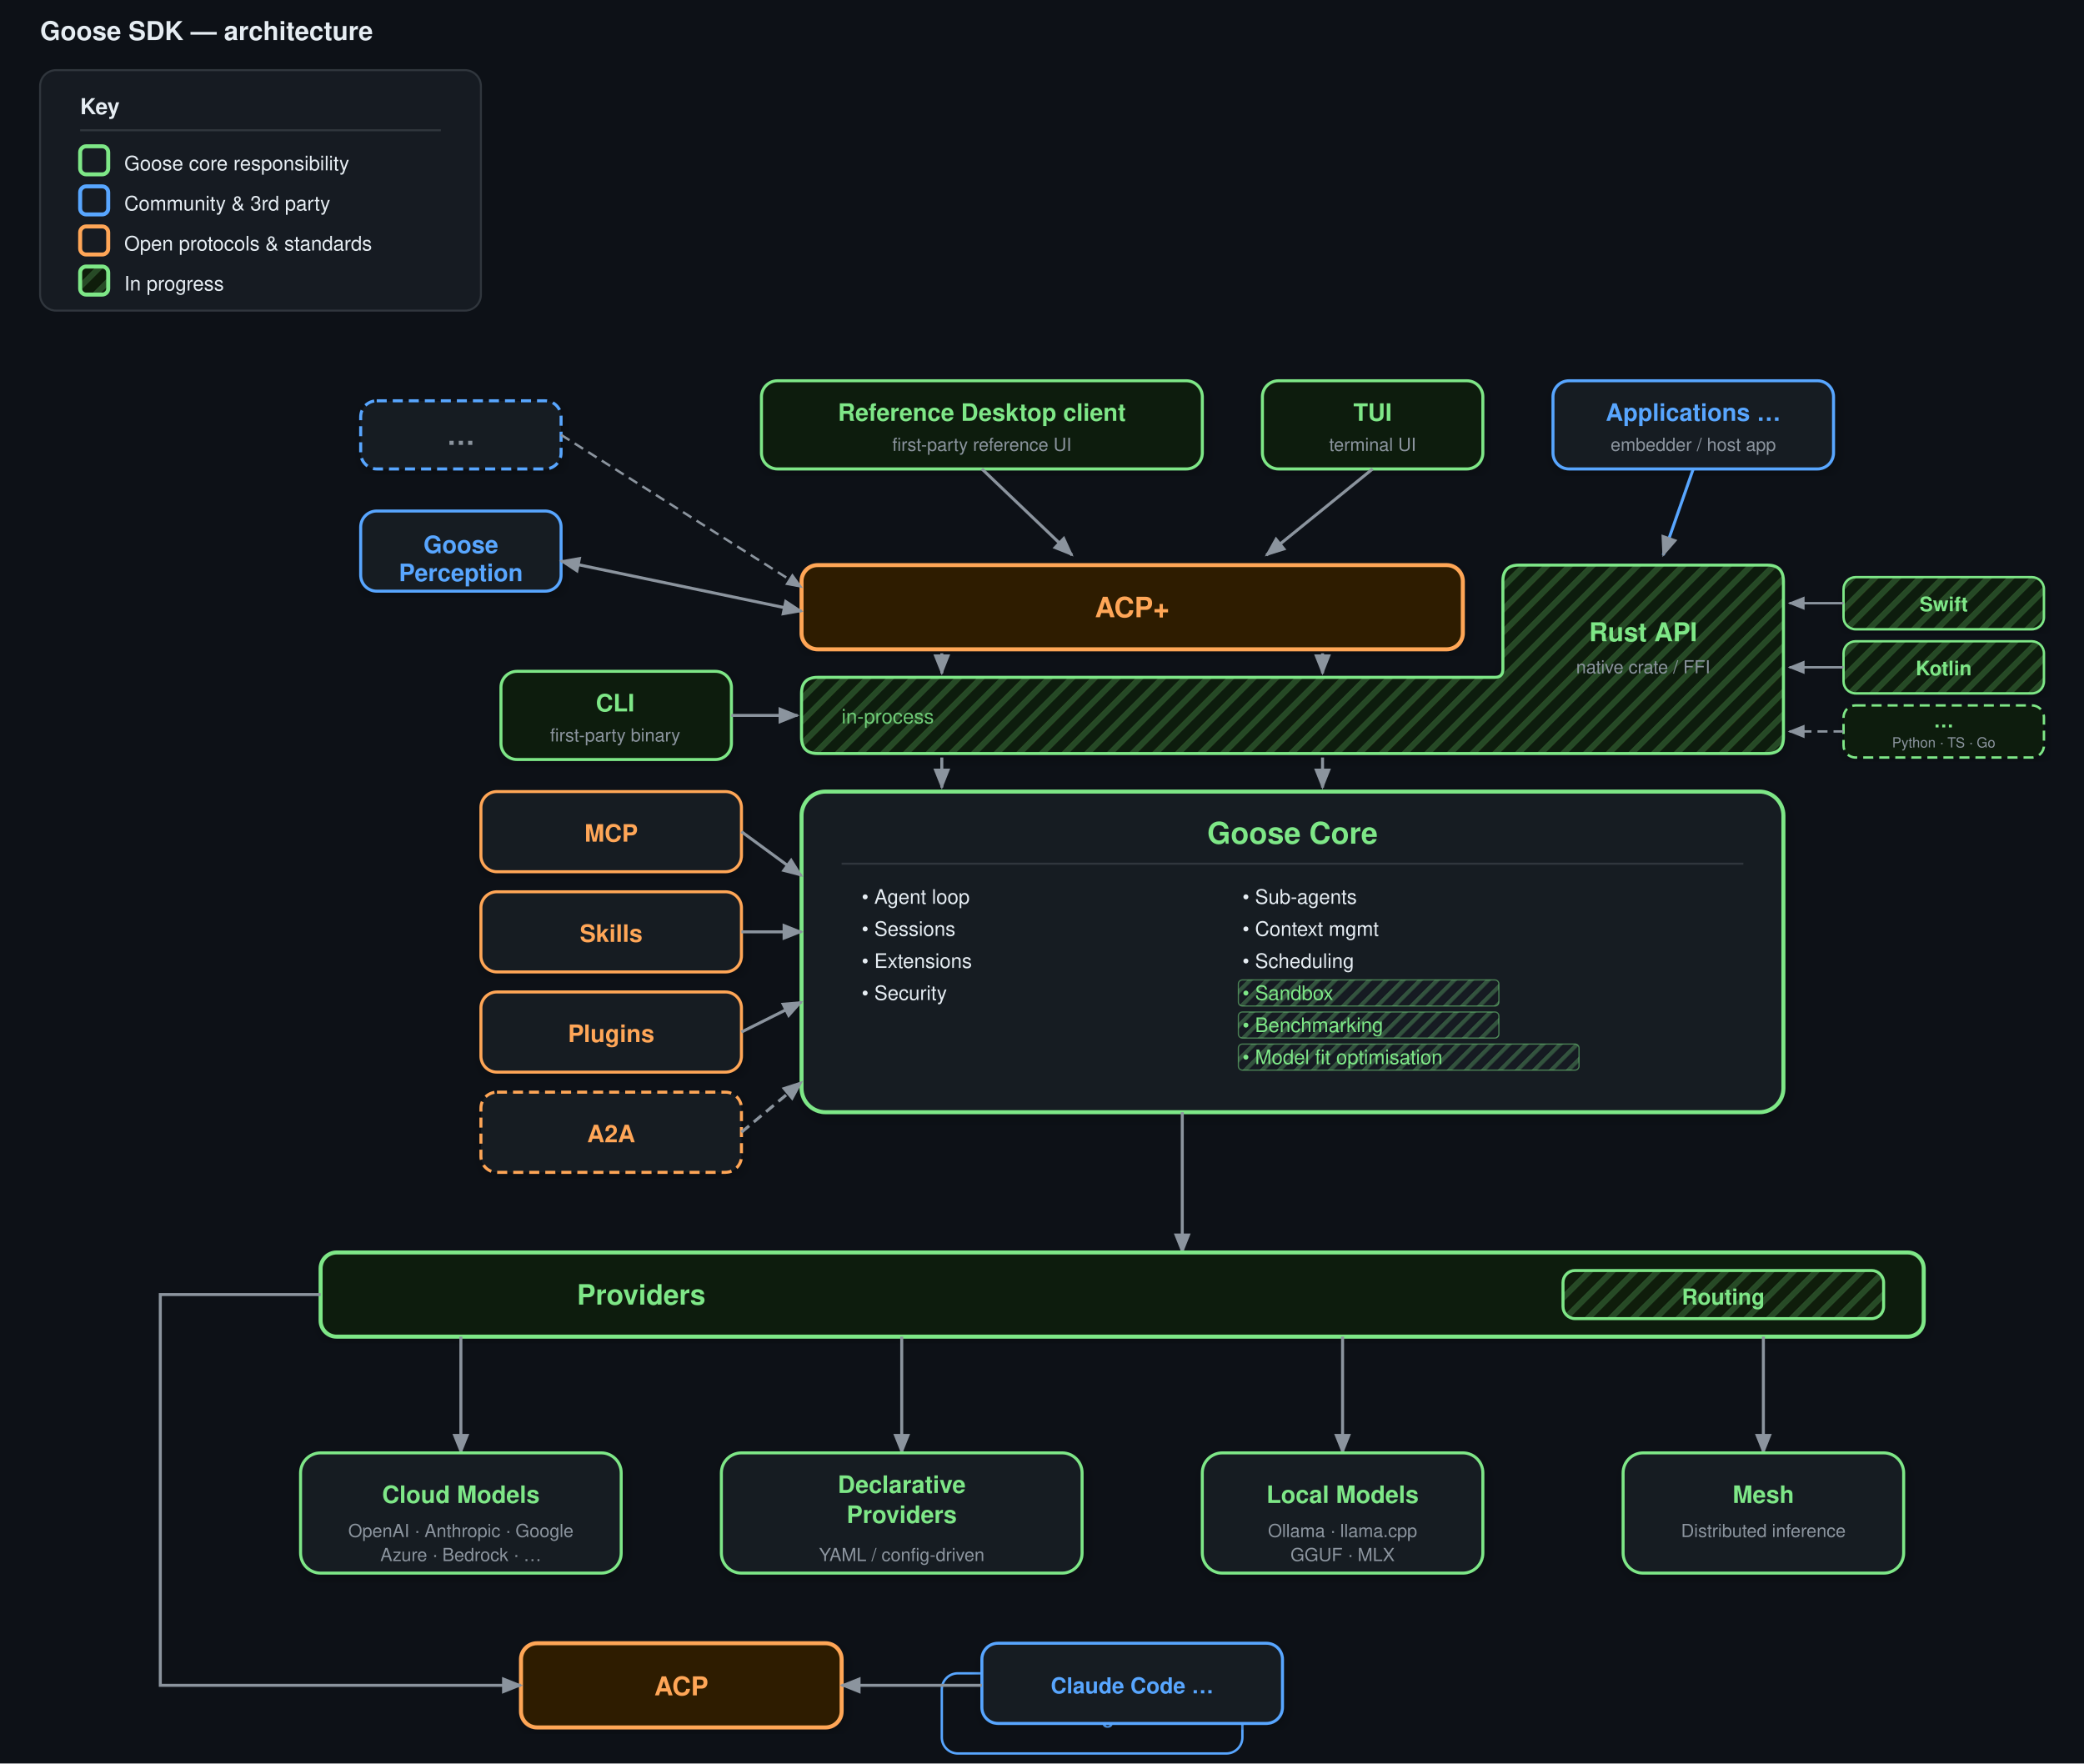
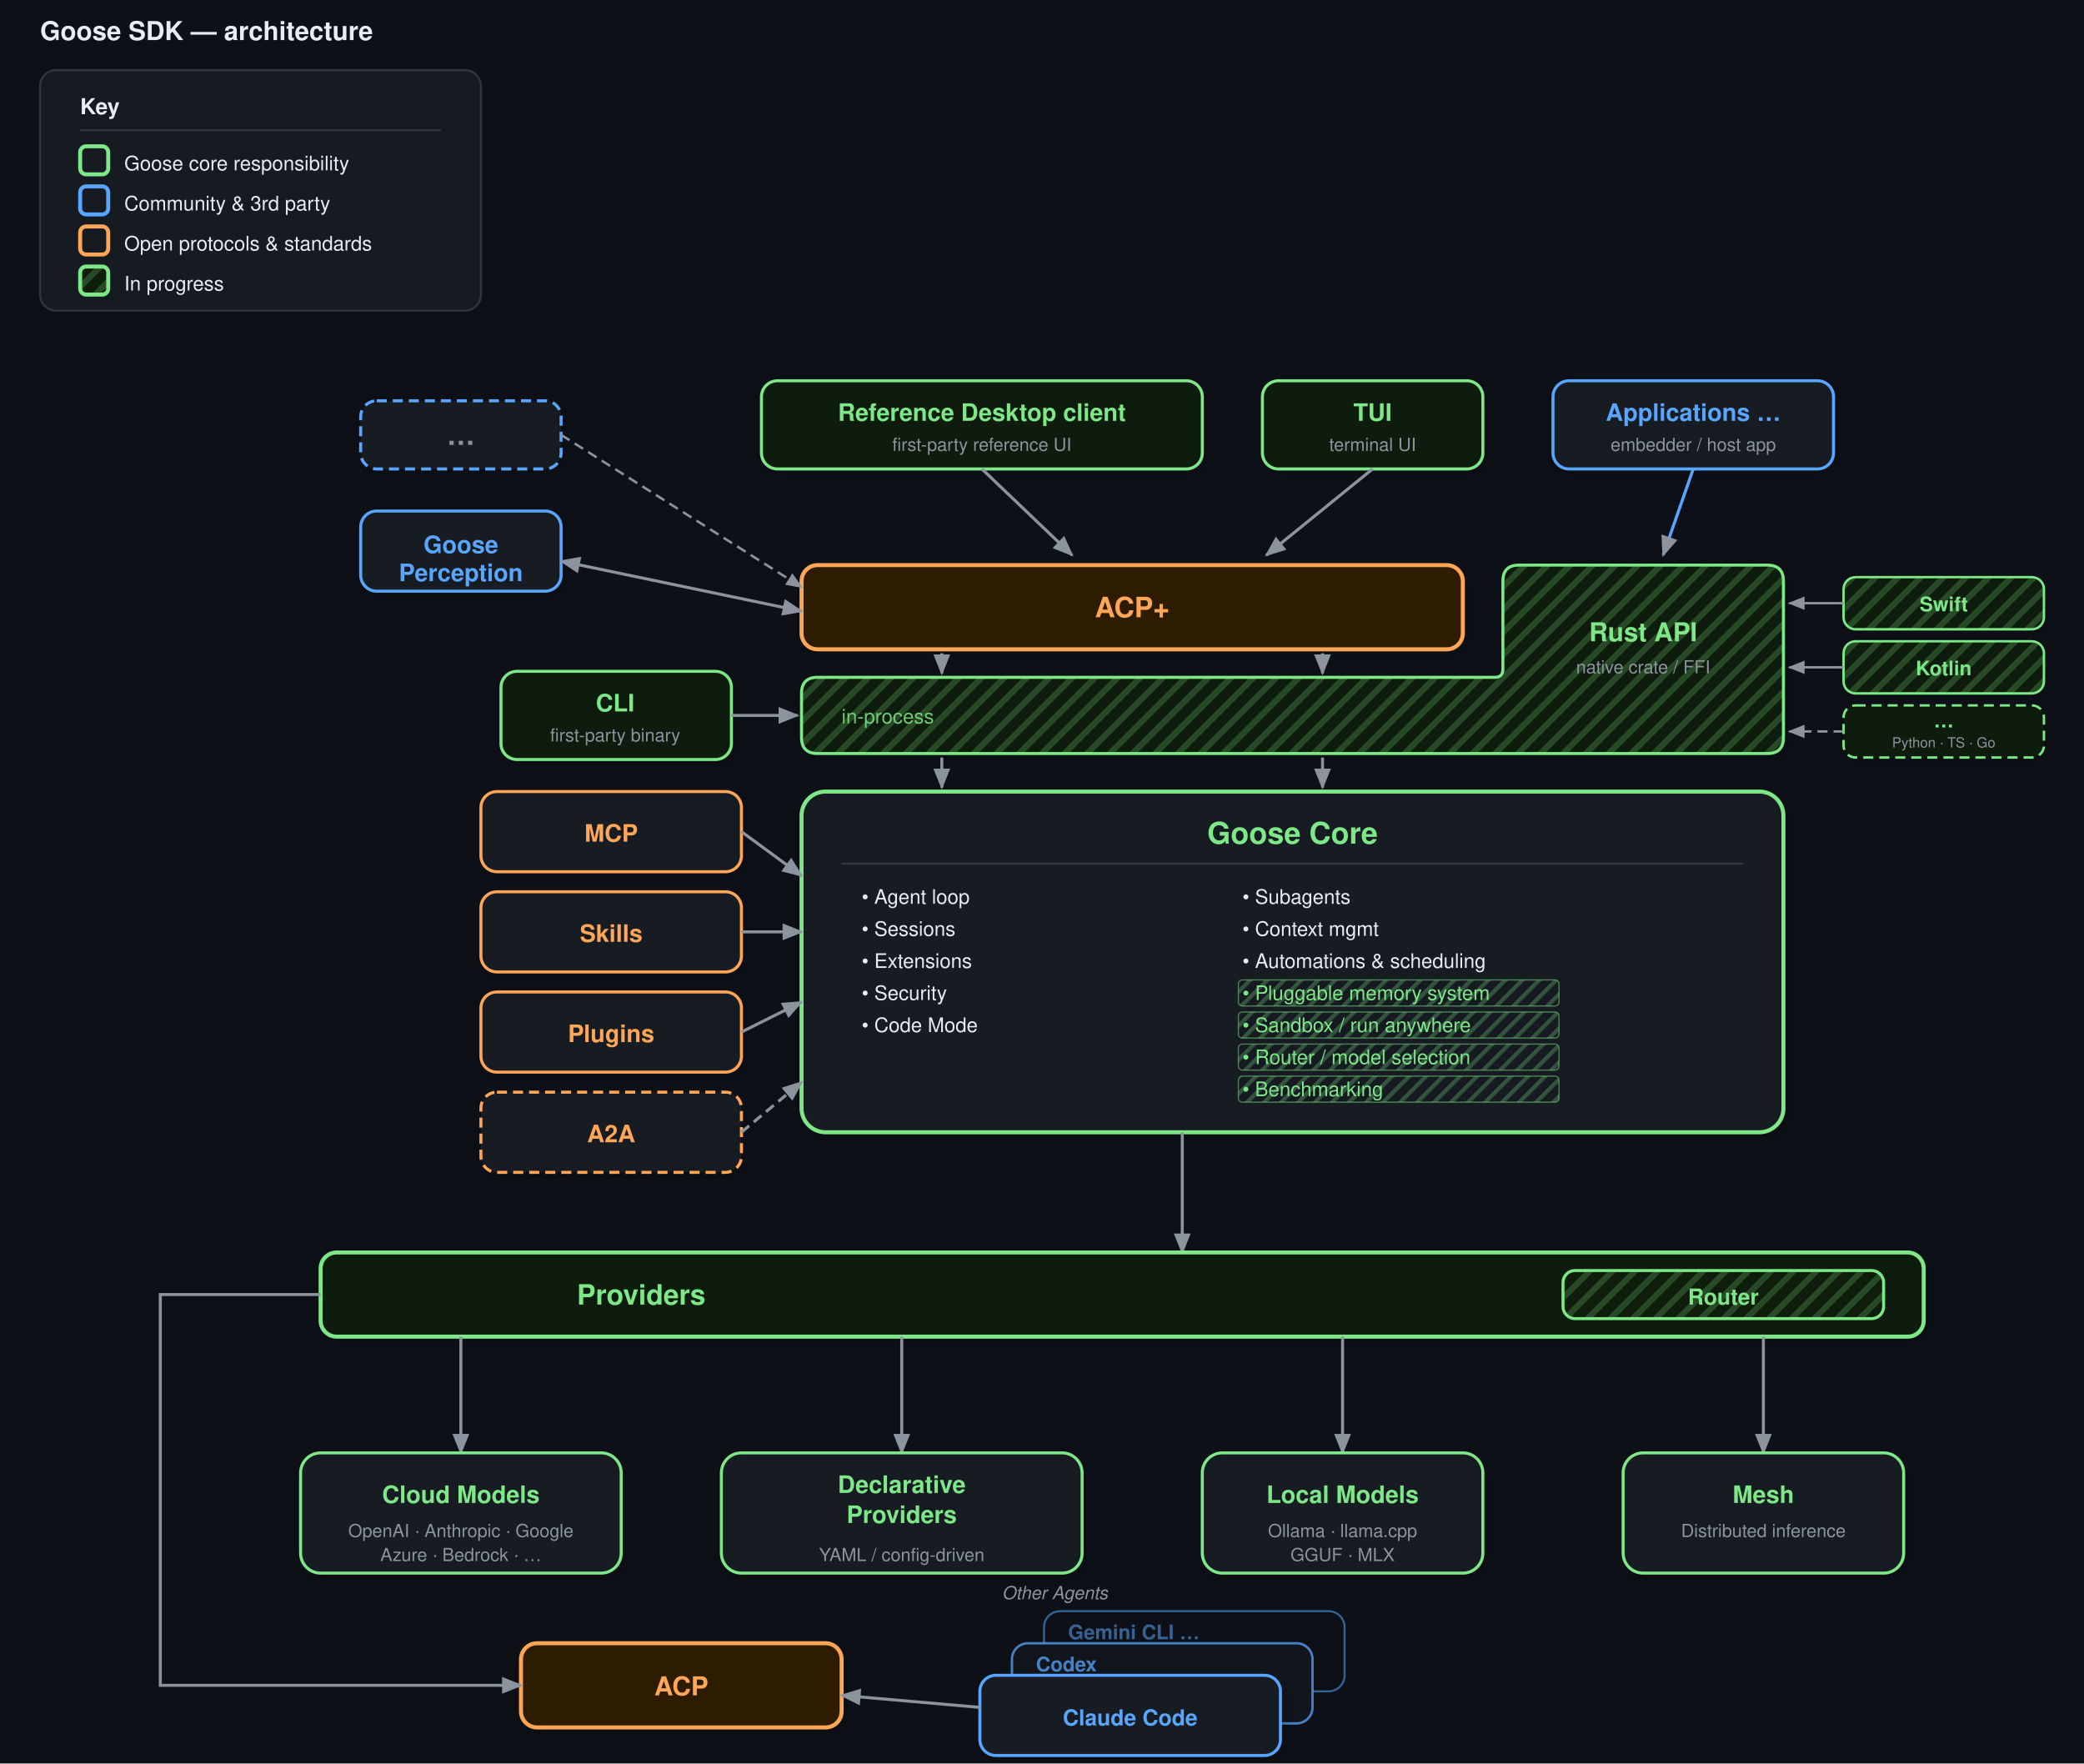
<svg xmlns="http://www.w3.org/2000/svg" viewBox="0 0 1040 880" font-family="-apple-system, BlinkMacSystemFont, 'Segoe UI', Helvetica, Arial, sans-serif">
  <defs>
    <marker id="arr" viewBox="0 0 10 10" refX="9" refY="5" markerWidth="7" markerHeight="7" orient="auto-start-reverse">
      <path d="M 0 1 L 10 5 L 0 9 z" fill="#8b949e" />
    </marker>
    <filter id="shadow" x="-4%" y="-4%" width="108%" height="112%">
      <feDropShadow dx="1" dy="2" stdDeviation="3" flood-opacity="0.25" />
    </filter>
    <pattern id="stripeGreen" patternUnits="userSpaceOnUse" width="8" height="8" patternTransform="rotate(45)">
      <rect width="8" height="8" fill="#0f1d0b" />
      <rect width="3" height="8" fill="#7ee787" fill-opacity="0.22" />
    </pattern>
    <pattern id="stripeGreenInline" patternUnits="userSpaceOnUse" width="6" height="6" patternTransform="rotate(45)">
      <rect width="6" height="6" fill="#161b22" />
      <rect width="2" height="6" fill="#7ee787" fill-opacity="0.28" />
    </pattern>
  </defs>
  <rect width="1040" height="880" fill="#0d1117" />
  <text x="20" y="20" font-size="13" font-weight="700" fill="#e6edf3">Goose SDK — architecture</text>
  <rect x="20" y="35" width="220" height="120" rx="8" fill="#161b22" stroke="#30363d" stroke-width="1" />
  <text x="40" y="57" font-size="11" font-weight="700" fill="#e6edf3">Key</text>
  <line x1="40" y1="65" x2="220" y2="65" stroke="#30363d" stroke-width="1" />
  <rect x="40" y="73" width="14" height="14" rx="3" fill="none" stroke="#7ee787" stroke-width="2" />
  <text x="62" y="85" font-size="10" fill="#e6edf3">Goose core responsibility</text>
  <rect x="40" y="93" width="14" height="14" rx="3" fill="none" stroke="#58a6ff" stroke-width="2" />
  <text x="62" y="105" font-size="10" fill="#e6edf3">Community &amp; 3rd party</text>
  <rect x="40" y="113" width="14" height="14" rx="3" fill="none" stroke="#ffa657" stroke-width="2" />
  <text x="62" y="125" font-size="10" fill="#e6edf3">Open protocols &amp; standards</text>
  <rect x="40" y="133" width="14" height="14" rx="3" fill="url(#stripeGreen)" stroke="#7ee787" stroke-width="2" />
  <text x="62" y="145" font-size="10" fill="#e6edf3">In progress</text>
  <rect x="380" y="190" width="220" height="44" rx="8" fill="#0f1d0b" stroke="#7ee787" stroke-width="1.5" filter="url(#shadow)" />
  <text x="490" y="210" text-anchor="middle" font-size="12" font-weight="700" fill="#7ee787">Reference Desktop client</text>
  <text x="490" y="225" text-anchor="middle" font-size="9" fill="#8b949e">first-party reference UI</text>
  <rect x="630" y="190" width="110" height="44" rx="8" fill="#0f1d0b" stroke="#7ee787" stroke-width="1.5" filter="url(#shadow)" />
  <text x="685" y="210" text-anchor="middle" font-size="12" font-weight="700" fill="#7ee787">TUI</text>
  <text x="685" y="225" text-anchor="middle" font-size="9" fill="#8b949e">terminal UI</text>
  <rect x="775" y="190" width="140" height="44" rx="8" fill="#161b22" stroke="#58a6ff" stroke-width="1.5" filter="url(#shadow)" />
  <text x="845" y="210" text-anchor="middle" font-size="12" font-weight="700" fill="#58a6ff">Applications …</text>
  <text x="845" y="225" text-anchor="middle" font-size="9" fill="#8b949e">embedder / host app</text>

   ACP+ --&gt;
  <line x1="490" y1="234" x2="535" y2="277" stroke="#8b949e" stroke-width="1.5" marker-end="url(#arr)" />

   ACP+ --&gt;
  <line x1="685" y1="234" x2="632" y2="277" stroke="#8b949e" stroke-width="1.5" marker-end="url(#arr)" />

   Rust API arm (in-process, peer of ACP+) --&gt;
  <line x1="845" y1="234" x2="830" y2="277" stroke="#58a6ff" stroke-width="1.5" marker-end="url(#arr)" />
  <rect x="400" y="282" width="330" height="42" rx="8" fill="#2d1f00" stroke="#ffa657" stroke-width="2" filter="url(#shadow)" />
  <text x="565" y="308" text-anchor="middle" font-size="14" font-weight="700" fill="#ffa657">ACP+</text>

   ACP+ --&gt;
  <rect x="180" y="200" width="100" height="34" rx="8" fill="#161b22" stroke="#58a6ff" stroke-width="1.5" stroke-dasharray="5,3" filter="url(#shadow)" />
  <text x="230" y="222" text-anchor="middle" font-size="14" font-weight="600" fill="#8b949e">…</text>
  <line x1="280" y1="217" x2="400" y2="293" stroke="#8b949e" stroke-width="1.2" stroke-dasharray="5,3" marker-end="url(#arr)" />
  <rect x="180" y="255" width="100" height="40" rx="8" fill="#161b22" stroke="#58a6ff" stroke-width="1.5" filter="url(#shadow)" />
  <text x="230" y="276" text-anchor="middle" font-size="12" font-weight="600" fill="#58a6ff">Goose</text>
  <text x="230" y="290" text-anchor="middle" font-size="12" font-weight="600" fill="#58a6ff">Perception</text>
  <line x1="280" y1="280" x2="400" y2="305" stroke="#8b949e" stroke-width="1.5" marker-start="url(#arr)" marker-end="url(#arr)" />
  <rect x="250" y="335" width="115" height="44" rx="8" fill="#0f1d0b" stroke="#7ee787" stroke-width="1.5" filter="url(#shadow)" />
  <text x="307" y="355" text-anchor="middle" font-size="12" font-weight="700" fill="#7ee787">CLI</text>
  <text x="307" y="370" text-anchor="middle" font-size="9" fill="#8b949e">first-party binary</text>
  <line x1="365" y1="357" x2="398" y2="357" stroke="#8b949e" stroke-width="1.5" marker-end="url(#arr)" />
  <path d="M 408 338            H 746 Q 750 338 750 334            V 290 Q 750 282 758 282            H 882 Q 890 282 890 290            V 368 Q 890 376 882 376            H 408 Q 400 376 400 368            V 346 Q 400 338 408 338 Z" fill="url(#stripeGreen)" stroke="#7ee787" stroke-width="1.5" filter="url(#shadow)" />
  <text x="820" y="320" text-anchor="middle" font-size="13" font-weight="700" fill="#7ee787">Rust API</text>
  <text x="820" y="336" text-anchor="middle" font-size="9" fill="#8b949e">native crate / FFI</text>
  <text x="420" y="361" font-size="10" fill="#7ee787" fill-opacity="0.85">in-process</text>
  <line x1="470" y1="326" x2="470" y2="336" stroke="#8b949e" stroke-width="1.5" marker-end="url(#arr)" />
  <line x1="660" y1="326" x2="660" y2="336" stroke="#8b949e" stroke-width="1.5" marker-end="url(#arr)" />
  <line x1="470" y1="378" x2="470" y2="393" stroke="#8b949e" stroke-width="1.5" marker-end="url(#arr)" />
  <line x1="660" y1="378" x2="660" y2="393" stroke="#8b949e" stroke-width="1.5" marker-end="url(#arr)" />
  <rect x="920" y="288" width="100" height="26" rx="6" fill="url(#stripeGreen)" stroke="#7ee787" stroke-width="1.2" filter="url(#shadow)" />
  <text x="970" y="305" text-anchor="middle" font-size="10" font-weight="700" fill="#7ee787">Swift</text>
  <line x1="920" y1="301" x2="893" y2="301" stroke="#8b949e" stroke-width="1.2" marker-end="url(#arr)" />
  <rect x="920" y="320" width="100" height="26" rx="6" fill="url(#stripeGreen)" stroke="#7ee787" stroke-width="1.2" filter="url(#shadow)" />
  <text x="970" y="337" text-anchor="middle" font-size="10" font-weight="700" fill="#7ee787">Kotlin</text>
  <line x1="920" y1="333" x2="893" y2="333" stroke="#8b949e" stroke-width="1.2" marker-end="url(#arr)" />
  <rect x="920" y="352" width="100" height="26" rx="6" fill="#0f1d0b" stroke="#7ee787" stroke-width="1.2" stroke-dasharray="5,3" filter="url(#shadow)" />
  <text x="970" y="363" text-anchor="middle" font-size="10" font-weight="700" fill="#7ee787">…</text>
  <text x="970" y="373" text-anchor="middle" font-size="7" fill="#8b949e">Python · TS · Go</text>
  <line x1="920" y1="365" x2="893" y2="365" stroke="#8b949e" stroke-width="1.2" stroke-dasharray="5,3" marker-end="url(#arr)" />
-   <rect x="400" y="395" width="490" height="160" rx="12" fill="#161b22" stroke="#7ee787" stroke-width="2" filter="url(#shadow)" />
+   <rect x="400" y="395" width="490" height="170" rx="12" fill="#161b22" stroke="#7ee787" stroke-width="2" filter="url(#shadow)" />
  <text x="645" y="421" text-anchor="middle" font-size="15" font-weight="700" fill="#7ee787">Goose Core</text>
  <line x1="420" y1="431" x2="870" y2="431" stroke="#30363d" stroke-width="1" />
  <text x="430" y="451" font-size="10" fill="#e6edf3">• Agent loop</text>
  <text x="430" y="467" font-size="10" fill="#e6edf3">• Sessions</text>
  <text x="430" y="483" font-size="10" fill="#e6edf3">• Extensions</text>
  <text x="430" y="499" font-size="10" fill="#e6edf3">• Security</text>
-   <text x="620" y="451" font-size="10" fill="#e6edf3">• Sub-agents</text>
+   <text x="430" y="515" font-size="10" fill="#e6edf3">• Code Mode</text>
+   <text x="620" y="451" font-size="10" fill="#e6edf3">• Subagents</text>
  <text x="620" y="467" font-size="10" fill="#e6edf3">• Context mgmt</text>
-   <text x="620" y="483" font-size="10" fill="#e6edf3">• Scheduling</text>
-   <rect x="618" y="489" width="130" height="13" rx="2" fill="url(#stripeGreenInline)" stroke="#7ee787" stroke-width="0.6" stroke-opacity="0.5" />
-   <text x="620" y="499" font-size="10" fill="#7ee787">• Sandbox</text>
-   <rect x="618" y="505" width="130" height="13" rx="2" fill="url(#stripeGreenInline)" stroke="#7ee787" stroke-width="0.6" stroke-opacity="0.5" />
-   <text x="620" y="515" font-size="10" fill="#7ee787">• Benchmarking</text>
-   <rect x="618" y="521" width="170" height="13" rx="2" fill="url(#stripeGreenInline)" stroke="#7ee787" stroke-width="0.6" stroke-opacity="0.5" />
-   <text x="620" y="531" font-size="10" fill="#7ee787">• Model fit optimisation</text>
+   <text x="620" y="483" font-size="10" fill="#e6edf3">• Automations &amp; scheduling</text>
+   <rect x="618" y="489" width="160" height="13" rx="2" fill="url(#stripeGreenInline)" stroke="#7ee787" stroke-width="0.6" stroke-opacity="0.5" />
+   <text x="620" y="499" font-size="10" fill="#7ee787">• Pluggable memory system</text>
+   <rect x="618" y="505" width="160" height="13" rx="2" fill="url(#stripeGreenInline)" stroke="#7ee787" stroke-width="0.6" stroke-opacity="0.5" />
+   <text x="620" y="515" font-size="10" fill="#7ee787">• Sandbox / run anywhere</text>
+   <rect x="618" y="521" width="160" height="13" rx="2" fill="url(#stripeGreenInline)" stroke="#7ee787" stroke-width="0.6" stroke-opacity="0.5" />
+   <text x="620" y="531" font-size="10" fill="#7ee787">• Router / model selection</text>
+   <rect x="618" y="537" width="160" height="13" rx="2" fill="url(#stripeGreenInline)" stroke="#7ee787" stroke-width="0.6" stroke-opacity="0.5" />
+   <text x="620" y="547" font-size="10" fill="#7ee787">• Benchmarking</text>
  <rect x="240" y="395" width="130" height="40" rx="8" fill="#161b22" stroke="#ffa657" stroke-width="1.5" filter="url(#shadow)" />
  <text x="305" y="420" text-anchor="middle" font-size="12" font-weight="600" fill="#ffa657">MCP</text>
  <rect x="240" y="445" width="130" height="40" rx="8" fill="#161b22" stroke="#ffa657" stroke-width="1.5" filter="url(#shadow)" />
  <text x="305" y="470" text-anchor="middle" font-size="12" font-weight="600" fill="#ffa657">Skills</text>
  <rect x="240" y="495" width="130" height="40" rx="8" fill="#161b22" stroke="#ffa657" stroke-width="1.5" filter="url(#shadow)" />
  <text x="305" y="520" text-anchor="middle" font-size="12" font-weight="600" fill="#ffa657">Plugins</text>
  <rect x="240" y="545" width="130" height="40" rx="8" fill="#161b22" stroke="#ffa657" stroke-width="1.5" stroke-dasharray="5,3" filter="url(#shadow)" />
  <text x="305" y="570" text-anchor="middle" font-size="12" font-weight="600" fill="#ffa657">A2A</text>
  <line x1="370" y1="415" x2="400" y2="437" stroke="#8b949e" stroke-width="1.5" marker-end="url(#arr)" />
  <line x1="370" y1="465" x2="400" y2="465" stroke="#8b949e" stroke-width="1.5" marker-end="url(#arr)" />
  <line x1="370" y1="515" x2="400" y2="500" stroke="#8b949e" stroke-width="1.5" marker-end="url(#arr)" />
  <line x1="370" y1="565" x2="400" y2="540" stroke="#8b949e" stroke-width="1.5" stroke-dasharray="5,3" marker-end="url(#arr)" />

  
  
  

   Providers bar --&gt;
-   <line x1="590" y1="555" x2="590" y2="625" stroke="#8b949e" stroke-width="1.5" marker-end="url(#arr)" />
+   <line x1="590" y1="565" x2="590" y2="625" stroke="#8b949e" stroke-width="1.5" marker-end="url(#arr)" />
  <rect x="160" y="625" width="800" height="42" rx="8" fill="#0f1d0b" stroke="#7ee787" stroke-width="2" filter="url(#shadow)" />
  <text x="320" y="651" text-anchor="middle" font-size="14" font-weight="700" fill="#7ee787">Providers</text>
  <rect x="780" y="634" width="160" height="24" rx="6" fill="url(#stripeGreen)" stroke="#7ee787" stroke-width="1.5" />
-   <text x="860" y="651" text-anchor="middle" font-size="11" font-weight="700" fill="#7ee787">Routing</text>
+   <text x="860" y="651" text-anchor="middle" font-size="11" font-weight="700" fill="#7ee787">Router</text>
  <line x1="230" y1="667" x2="230" y2="725" stroke="#8b949e" stroke-width="1.5" marker-end="url(#arr)" />
  <line x1="450" y1="667" x2="450" y2="725" stroke="#8b949e" stroke-width="1.5" marker-end="url(#arr)" />
  <line x1="670" y1="667" x2="670" y2="725" stroke="#8b949e" stroke-width="1.5" marker-end="url(#arr)" />
  <line x1="880" y1="667" x2="880" y2="725" stroke="#8b949e" stroke-width="1.5" marker-end="url(#arr)" />
  <rect x="150" y="725" width="160" height="60" rx="10" fill="#161b22" stroke="#7ee787" stroke-width="1.5" filter="url(#shadow)" />
  <text x="230" y="750" text-anchor="middle" font-size="12" font-weight="700" fill="#7ee787">Cloud Models</text>
  <text x="230" y="767" text-anchor="middle" font-size="9" fill="#8b949e">OpenAI · Anthropic · Google</text>
  <text x="230" y="779" text-anchor="middle" font-size="9" fill="#8b949e">Azure · Bedrock · …</text>
  <rect x="360" y="725" width="180" height="60" rx="10" fill="#161b22" stroke="#7ee787" stroke-width="1.5" filter="url(#shadow)" />
  <text x="450" y="745" text-anchor="middle" font-size="12" font-weight="700" fill="#7ee787">Declarative</text>
  <text x="450" y="760" text-anchor="middle" font-size="12" font-weight="700" fill="#7ee787">Providers</text>
  <text x="450" y="779" text-anchor="middle" font-size="9" fill="#8b949e">YAML / config-driven</text>
  <rect x="600" y="725" width="140" height="60" rx="10" fill="#161b22" stroke="#7ee787" stroke-width="1.5" filter="url(#shadow)" />
  <text x="670" y="750" text-anchor="middle" font-size="12" font-weight="700" fill="#7ee787">Local Models</text>
  <text x="670" y="767" text-anchor="middle" font-size="9" fill="#8b949e">Ollama · llama.cpp</text>
  <text x="670" y="779" text-anchor="middle" font-size="9" fill="#8b949e">GGUF · MLX</text>
  <rect x="810" y="725" width="140" height="60" rx="10" fill="#161b22" stroke="#7ee787" stroke-width="1.5" filter="url(#shadow)" />
  <text x="880" y="750" text-anchor="middle" font-size="12" font-weight="700" fill="#7ee787">Mesh</text>
  <text x="880" y="767" text-anchor="middle" font-size="9" fill="#8b949e">Distributed inference</text>
  <rect x="260" y="820" width="160" height="42" rx="8" fill="#2d1f00" stroke="#ffa657" stroke-width="2" filter="url(#shadow)" />
  <text x="340" y="846" text-anchor="middle" font-size="13" font-weight="700" fill="#ffa657">ACP</text>
  <polyline points="160,646 80,646 80,841 260,841" fill="none" stroke="#8b949e" stroke-width="1.5" marker-end="url(#arr)" />
-   <rect x="470" y="835" width="150" height="40" rx="8" fill="#0d1117" stroke="#58a6ff" stroke-width="1.2" />
-   <text x="545" y="860" text-anchor="middle" font-size="10" font-weight="600" fill="#58a6ff">Other Agents</text>
-   <rect x="490" y="820" width="150" height="40" rx="8" fill="#161b22" stroke="#58a6ff" stroke-width="1.5" filter="url(#shadow)" />
-   <text x="565" y="845" text-anchor="middle" font-size="11" font-weight="600" fill="#58a6ff">Claude Code …</text>
+   <text x="500" y="798" font-size="9" font-style="italic" fill="#8b949e">Other Agents</text>
+   <rect x="521" y="804" width="150" height="40" rx="8" fill="#0d1117" stroke="#58a6ff" stroke-width="1" stroke-opacity="0.55" />
+   <text x="533" y="818" font-size="10" font-weight="600" fill="#58a6ff" fill-opacity="0.55">Gemini CLI …</text>
+   <rect x="505" y="820" width="150" height="40" rx="8" fill="#11161d" stroke="#58a6ff" stroke-width="1.2" stroke-opacity="0.75" />
+   <text x="517" y="834" font-size="10" font-weight="600" fill="#58a6ff" fill-opacity="0.75">Codex</text>
+   <rect x="489" y="836" width="150" height="40" rx="8" fill="#161b22" stroke="#58a6ff" stroke-width="1.5" filter="url(#shadow)" />
+   <text x="564" y="861" text-anchor="middle" font-size="11" font-weight="600" fill="#58a6ff">Claude Code</text>

   ACP --&gt;
-   <line x1="490" y1="841" x2="420" y2="841" stroke="#8b949e" stroke-width="1.5" marker-end="url(#arr)" />
+   <line x1="489" y1="852" x2="420" y2="846" stroke="#8b949e" stroke-width="1.5" marker-end="url(#arr)" />
</svg>
